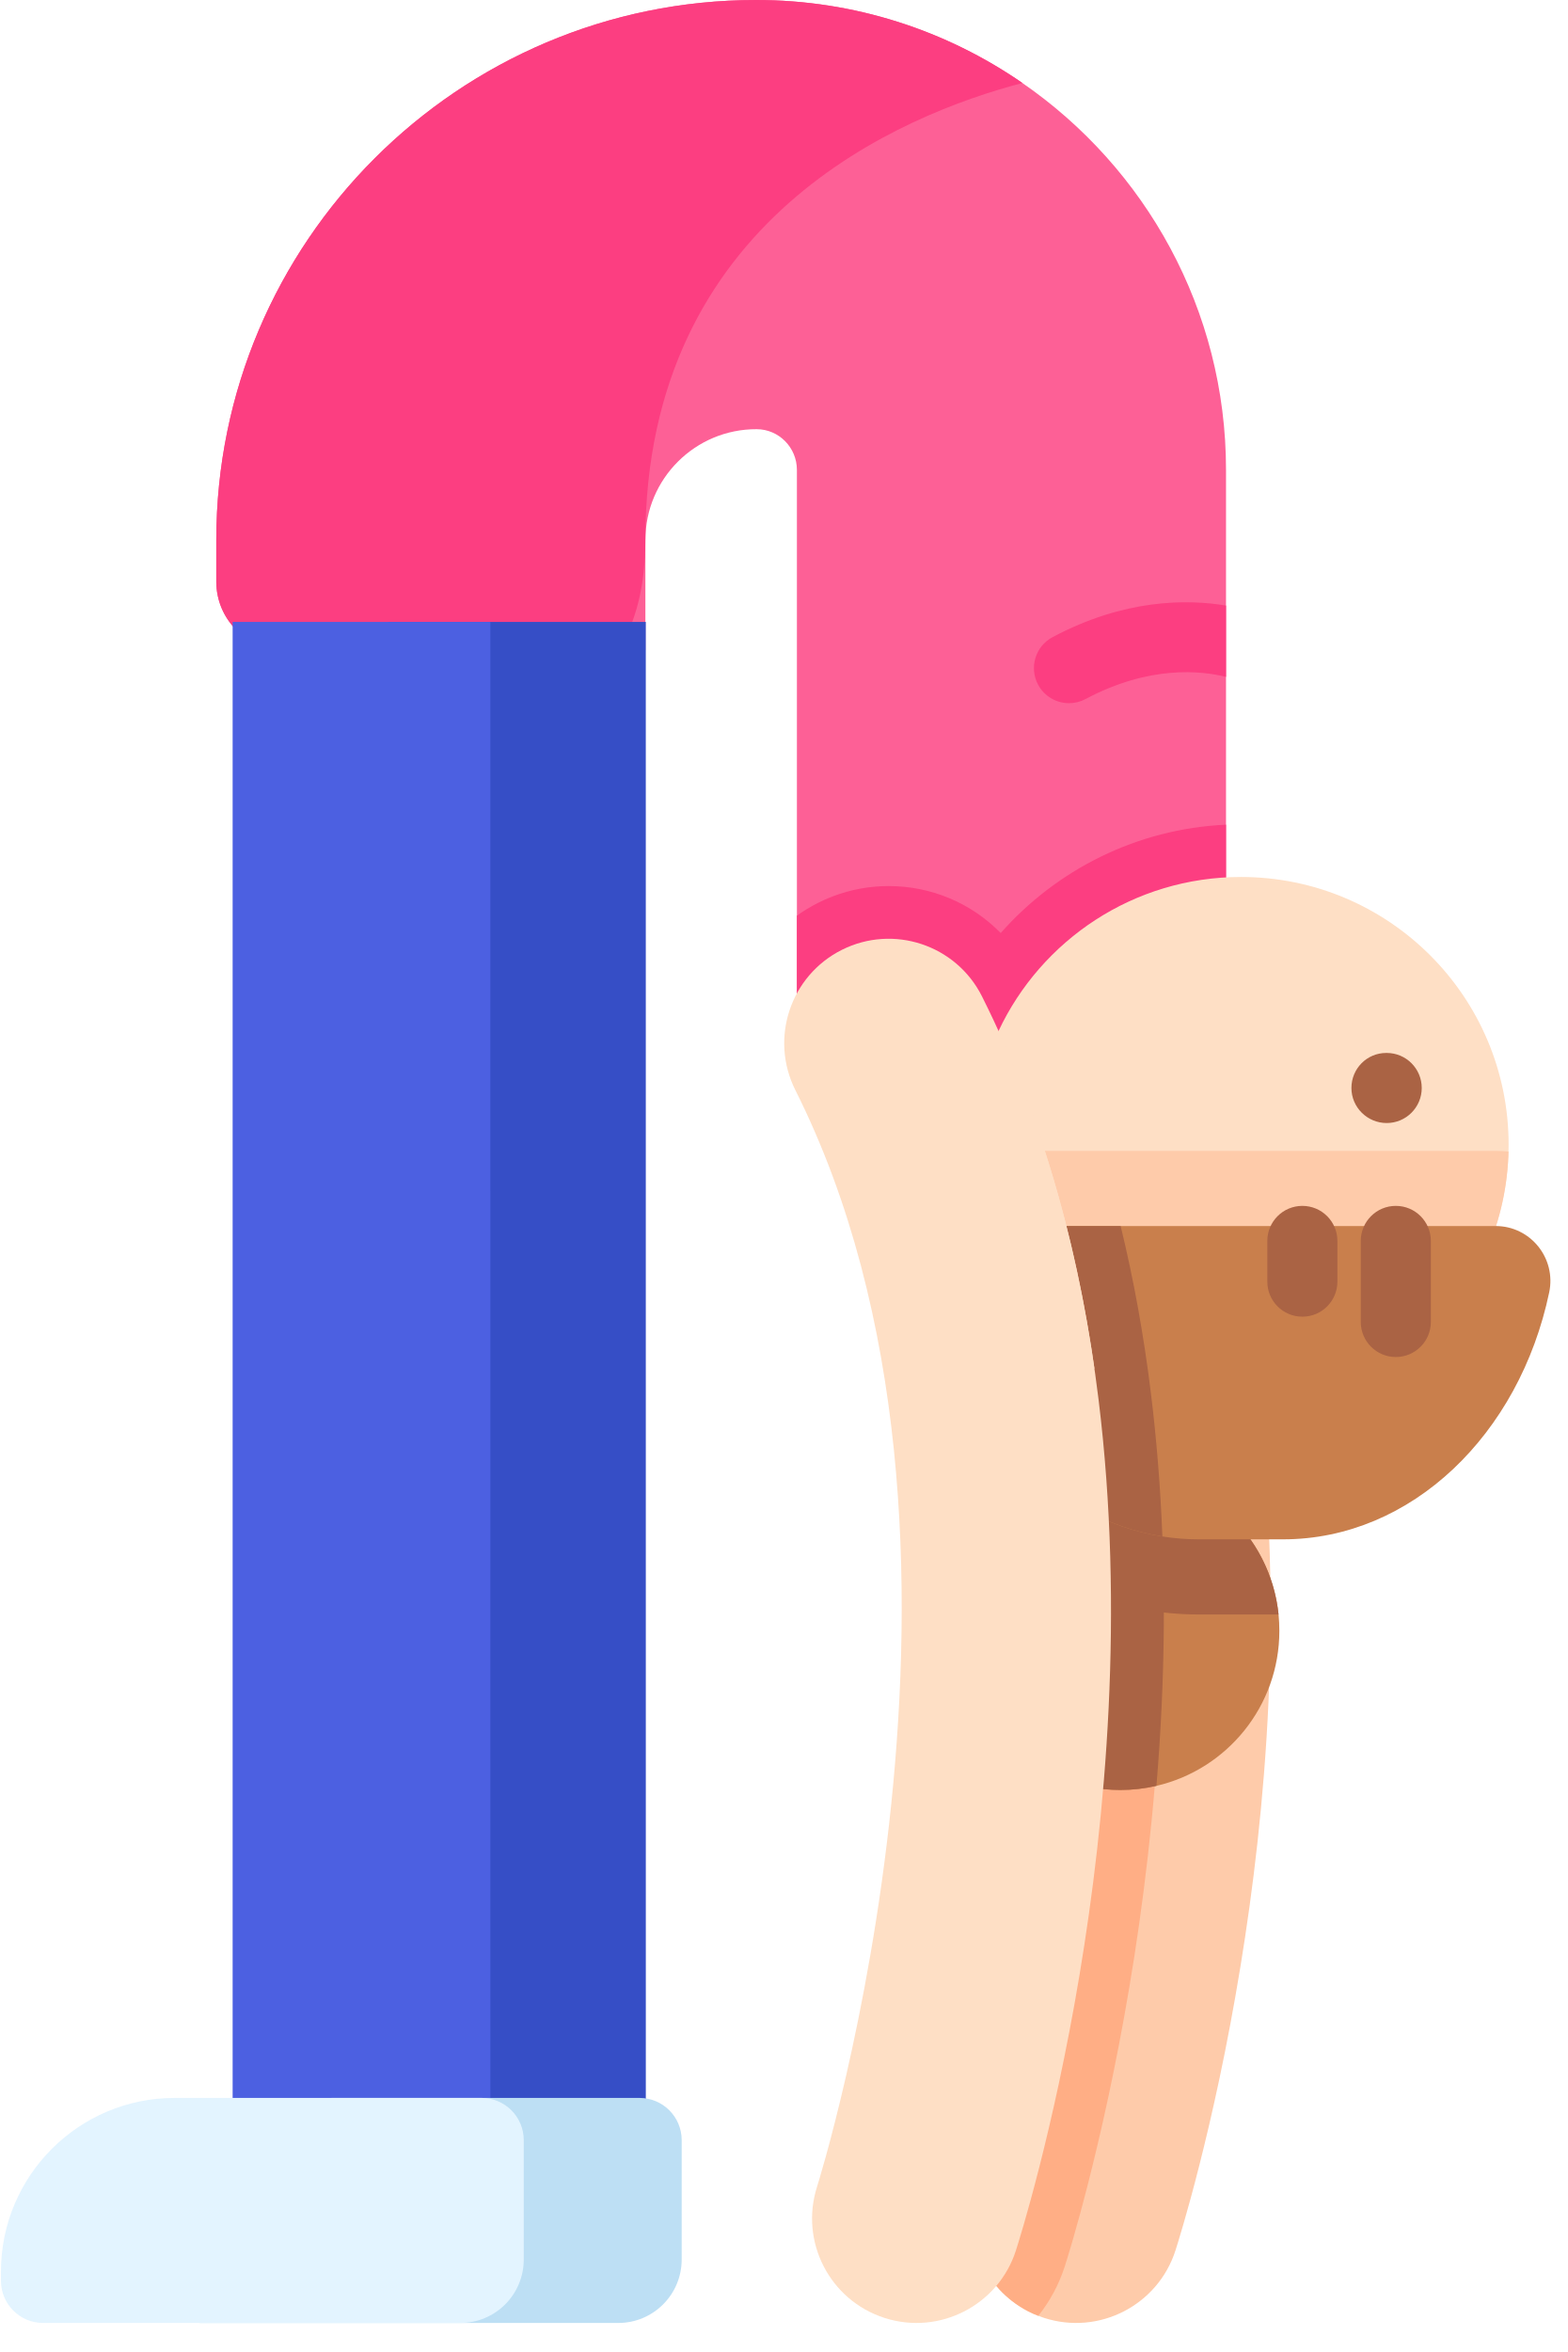
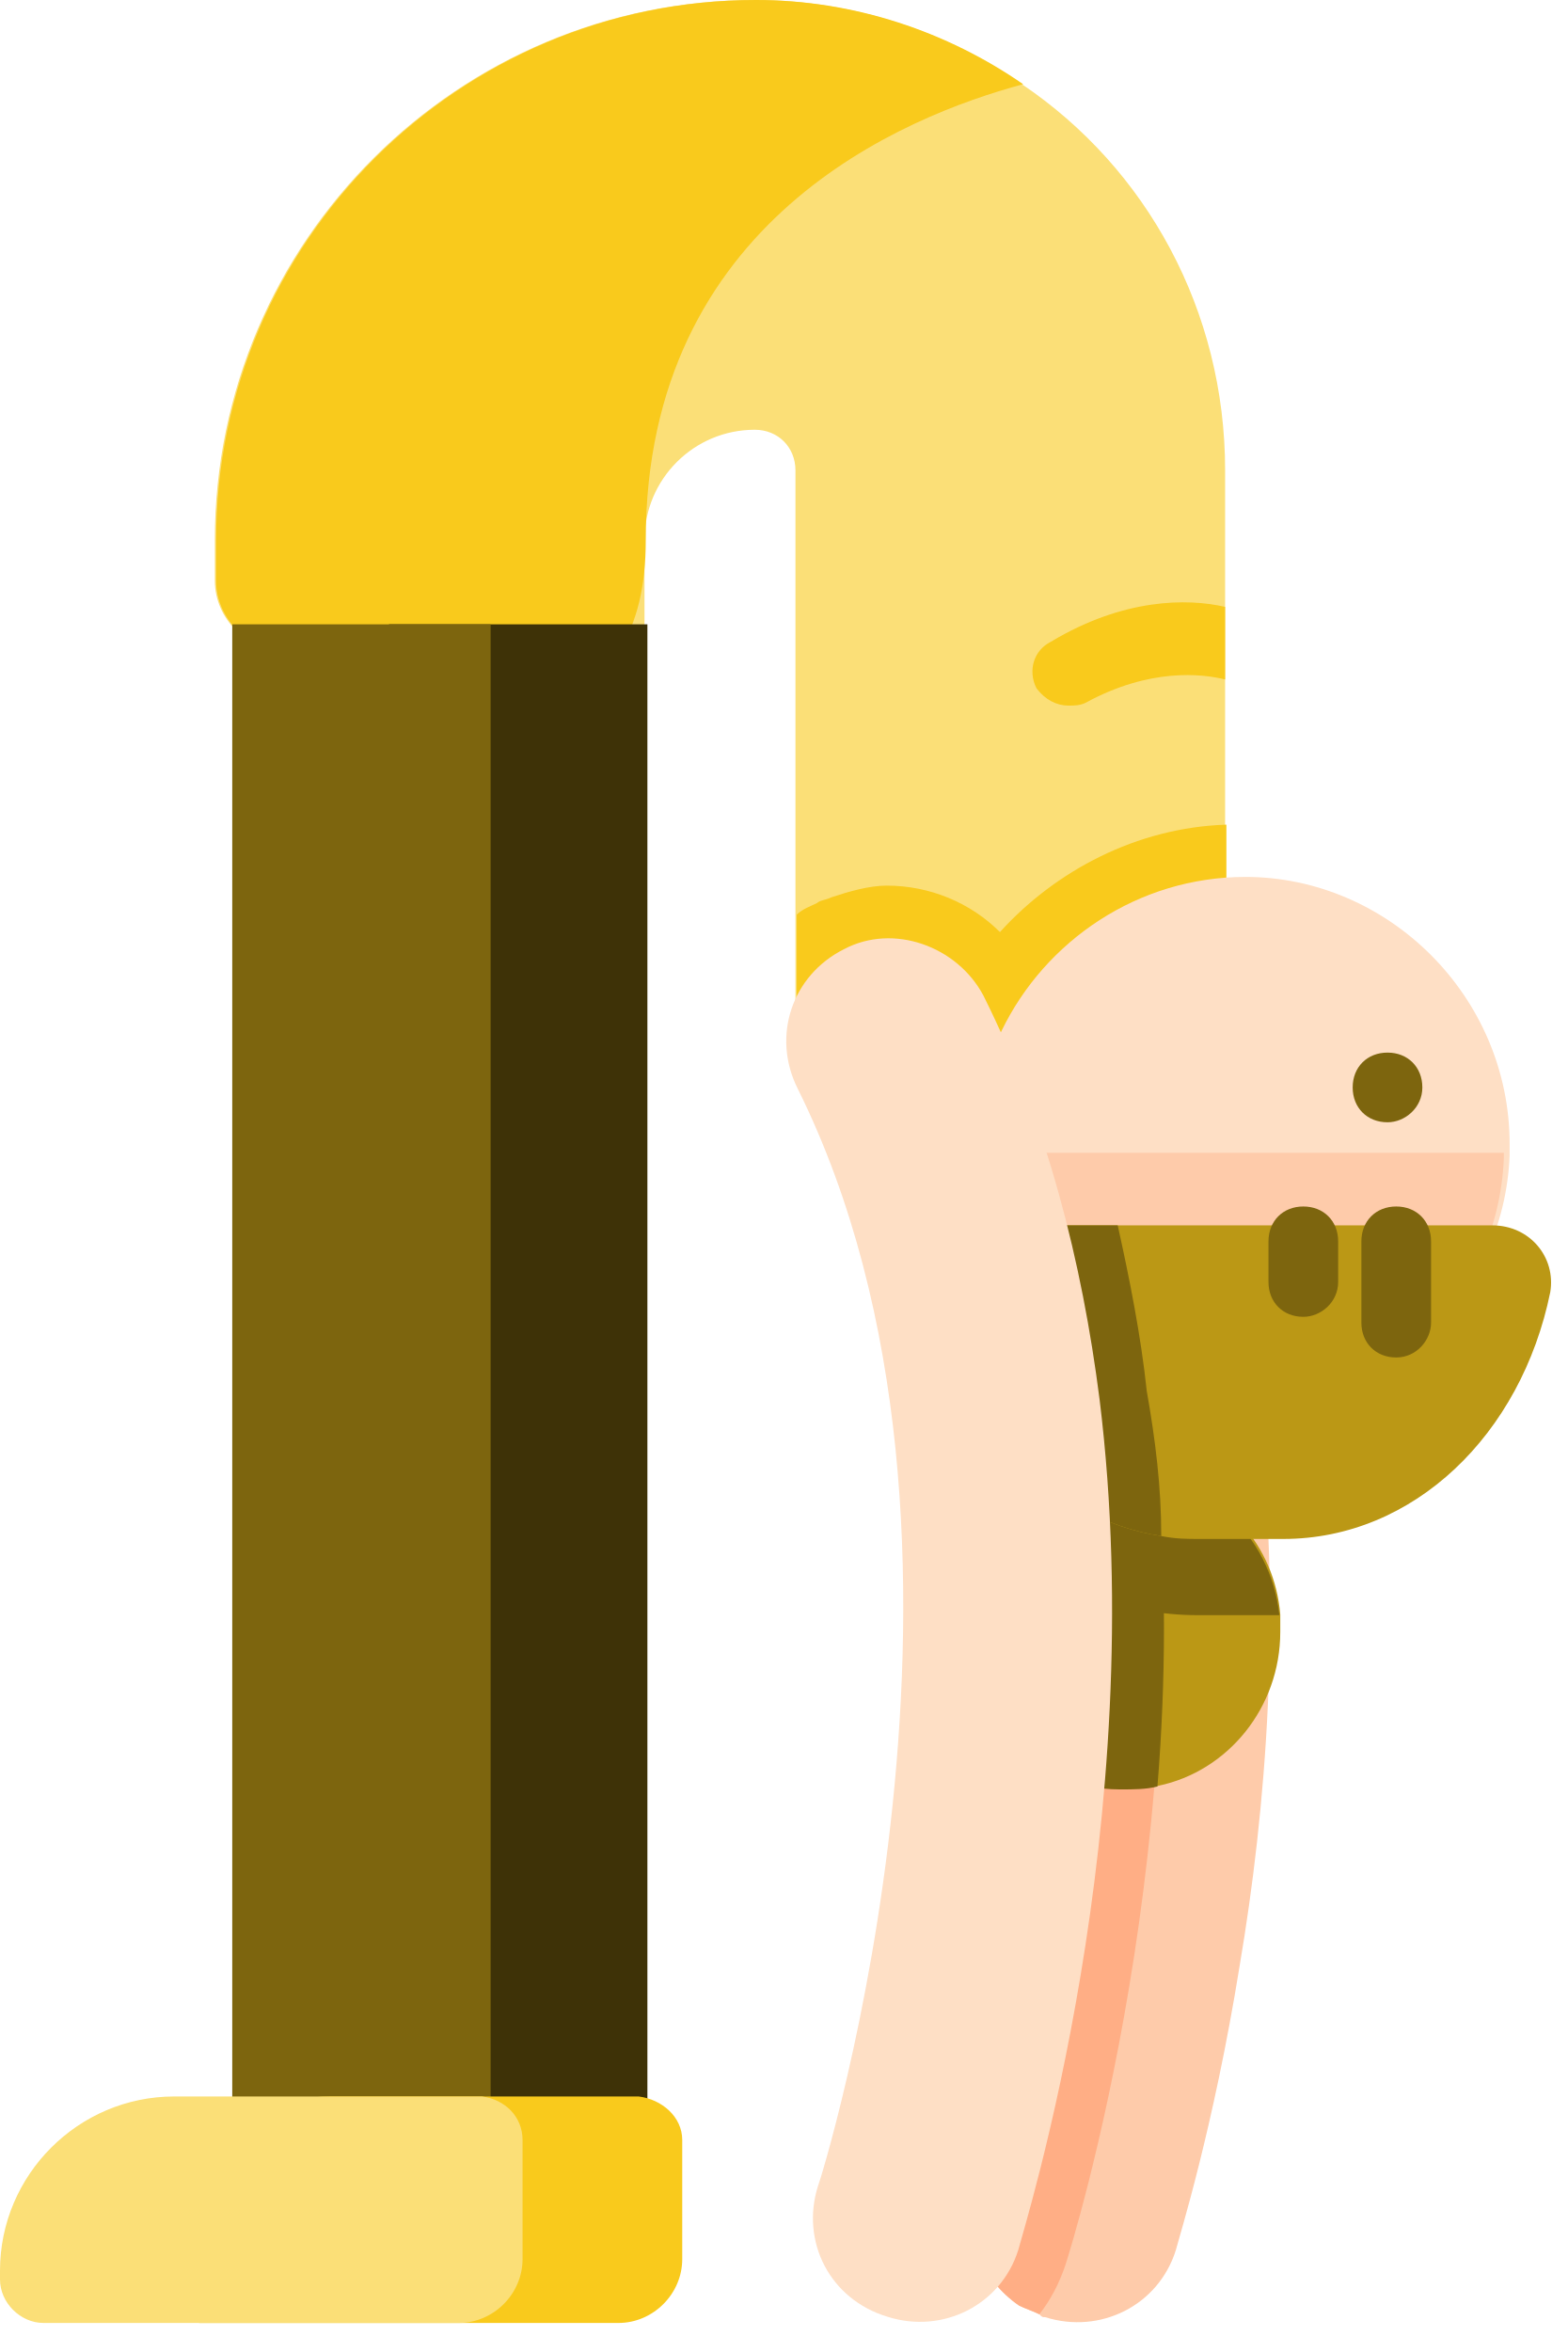
- <svg xmlns="http://www.w3.org/2000/svg" width="54px" height="81px" viewBox="0 0 54 81" version="1.1">
-   <g id="✨Symbols" stroke="none" stroke-width="1" fill="none" fill-rule="evenodd">
-     <g id="01-Base-/-Ic-/-Streching" transform="translate(-13, 0)" fill-rule="nonzero">
+ <svg xmlns="http://www.w3.org/2000/svg" version="1.1" id="Calque_1" x="0px" y="0px" viewBox="0 0 54 81" style="enable-background:new 0 0 54 81;" xml:space="preserve">
+   <style type="text/css">
+ 	.st0{fill:#FECBAA;}
+ 	.st1{fill:#FFAE85;}
+ 	.st2{fill:#FBDF77;}
+ 	.st3{fill:#F9CA1C;}
+ 	.st4{fill:#FEDFC5;}
+ 	.st5{fill:#BB9815;}
+ 	.st6{fill:#7D650E;}
+ 	.st7{fill:#3E3207;}
+ 	.st8{fill:#FAD549;}
+ 	.st9{fill:#FDEAA4;}
+ 	.st10{fill:#FEF4D2;}
+ </style>
+   <g>
+     <g transform="translate(-13, 0)">
      <g id="yoga" transform="translate(13, 0)">
-         <path d="M42.725,67.743 C41.816,73.309 40.615,77.112 40.489,77.505 C39.881,79.395 37.854,80.436 35.963,79.825 C35.895,79.804 35.829,79.78 35.765,79.754 C35.528,79.664 35.308,79.551 35.103,79.416 C33.775,78.555 33.135,76.882 33.64,75.305 C33.656,75.256 33.986,74.205 34.418,72.431 C35.535,67.845 37.343,58.421 36.185,49.014 C35.697,45.069 34.69,41.125 32.892,37.542 C32.064,35.889 32.625,33.903 34.139,32.917 C34.252,32.843 34.371,32.776 34.493,32.713 C34.595,32.662 34.701,32.613 34.806,32.575 C34.81,32.573 34.815,32.571 34.82,32.57 C36.526,31.913 38.484,32.645 39.321,34.315 C39.987,35.644 40.565,37.004 41.061,38.389 C42.213,41.594 42.933,44.91 43.337,48.193 C44.217,55.355 43.609,62.369 42.725,67.743 Z" id="Path" fill="#FECBAA" />
-         <path d="M36.679,78.046 C36.475,78.68 36.163,79.256 35.765,79.754 C35.528,79.664 35.308,79.551 35.103,79.416 C33.775,78.555 33.135,76.882 33.64,75.305 C33.656,75.256 33.986,74.205 34.418,72.431 C35.535,67.845 37.343,58.421 36.185,49.014 C35.697,45.069 34.69,41.125 32.892,37.542 C32.064,35.889 32.625,33.903 34.139,32.917 C34.252,32.843 34.371,32.776 34.493,32.713 C34.595,32.662 34.701,32.613 34.806,32.575 C35.036,32.864 35.237,33.18 35.408,33.52 C37.528,37.742 38.936,42.606 39.598,47.977 C41.445,62.991 36.876,77.438 36.679,78.046 Z" id="Path" fill="#FFAE85" />
-         <path d="M42.231,16.183 L42.231,35.707 L27.45,35.707 L27.45,16.183 C27.45,15.414 26.831,14.783 26.065,14.781 C23.952,14.772 22.231,16.486 22.231,18.598 L22.231,22.384 L9.803,22.384 C8.504,22.384 7.45,21.33 7.45,20.031 L7.45,18.598 C7.45,8.345 15.794,0 26.047,0 C29.449,0 32.61,1.056 35.218,2.859 C39.451,5.779 42.231,10.661 42.231,16.183 Z" id="Path" fill="#FD6096" />
-         <g id="Group" transform="translate(7.34375, 0)" fill="#FC3E81">
-           <path d="M34.887,28.401 L34.887,35.706 L20.106,35.706 L20.106,31.535 C20.335,31.37 20.581,31.221 20.84,31.091 C20.967,31.028 21.144,30.944 21.342,30.87 C21.958,30.634 22.607,30.515 23.265,30.515 C24.751,30.515 26.127,31.113 27.126,32.133 C29.045,29.96 31.803,28.543 34.887,28.401 Z" id="Path" />
-           <path d="M27.874,2.858 C23.743,3.938 14.886,7.544 14.886,18.598 C14.886,20.177 14.557,21.421 13.969,22.383 L2.459,22.383 C1.159,22.383 0.106,21.33 0.106,20.031 L0.106,18.598 C0.106,8.344 8.45,0 18.704,0 C22.106,0 25.265,1.056 27.874,2.858 Z" id="Path" />
+         <path id="Path" class="st0" d="M42.7,67.7c-0.9,5.6-2.1,9.4-2.2,9.8c-0.6,1.9-2.6,2.9-4.5,2.3c-0.1,0-0.1,0-0.2-0.1     c-0.2-0.1-0.5-0.2-0.7-0.3c-1.3-0.9-2-2.5-1.5-4.1c0,0,0.3-1.1,0.8-2.9c1.1-4.6,2.9-14,1.8-23.4c-0.5-3.9-1.5-7.9-3.3-11.5     c-0.8-1.7-0.3-3.6,1.2-4.6c0.1-0.1,0.2-0.1,0.4-0.2c0.1-0.1,0.2-0.1,0.3-0.1c0,0,0,0,0,0c1.7-0.7,3.7,0.1,4.5,1.7     c0.7,1.3,1.2,2.7,1.7,4.1c1.2,3.2,1.9,6.5,2.3,9.8C44.2,55.4,43.6,62.4,42.7,67.7z" />
+         <path class="st1" d="M36.7,78c-0.2,0.6-0.5,1.2-0.9,1.7c-0.2-0.1-0.5-0.2-0.7-0.3c-1.3-0.9-2-2.5-1.5-4.1c0,0,0.3-1.1,0.8-2.9     c1.1-4.6,2.9-14,1.8-23.4c-0.5-3.9-1.5-7.9-3.3-11.5c-0.8-1.7-0.3-3.6,1.2-4.6c0.1-0.1,0.2-0.1,0.4-0.2c0.1-0.1,0.2-0.1,0.3-0.1     c0.2,0.3,0.4,0.6,0.6,0.9c2.1,4.2,3.5,9.1,4.2,14.5C41.4,63,36.9,77.4,36.7,78z" />
+         <path class="st2" d="M42.2,16.2v19.5H27.4V16.2c0-0.8-0.6-1.4-1.4-1.4c-2.1,0-3.8,1.7-3.8,3.8v3.8H9.8c-1.3,0-2.4-1.1-2.4-2.4     v-1.4C7.4,8.3,15.8,0,26,0c3.4,0,6.6,1.1,9.2,2.9C39.5,5.8,42.2,10.7,42.2,16.2z" />
+         <g id="Group" transform="translate(7.34375, 0)">
+           <path class="st3" d="M34.9,28.4v7.3H20.1v-4.2c0.2-0.2,0.5-0.3,0.7-0.4c0.1-0.1,0.3-0.1,0.5-0.2c0.6-0.2,1.3-0.4,1.9-0.4      c1.5,0,2.9,0.6,3.9,1.6C29,30,31.8,28.5,34.9,28.4z" />
+           <path class="st3" d="M27.9,2.9c-4.1,1.1-13,4.7-13,15.7c0,1.6-0.3,2.8-0.9,3.8H2.5c-1.3,0-2.4-1.1-2.4-2.4v-1.4      C0.1,8.3,8.5,0,18.7,0C22.1,0,25.3,1.1,27.9,2.9z" />
        </g>
-         <path d="M51.965,39.421 C51.965,39.5 51.965,39.581 51.961,39.659 C51.961,39.713 51.958,39.767 51.956,39.819 C51.748,44.727 47.705,48.64 42.745,48.64 C40.882,48.64 39.15,48.087 37.7,47.141 C35.288,45.56 33.663,42.883 33.535,39.819 C33.531,39.767 33.53,39.713 33.53,39.659 C33.525,39.581 33.525,39.5 33.525,39.421 C33.525,38.022 33.836,36.696 34.394,35.509 C35.865,32.373 39.052,30.202 42.745,30.202 C47.837,30.202 51.965,34.327 51.965,39.421 Z" id="Path" fill="#FEDFC5" />
-         <path d="M33.529,39.658 C33.675,39.642 33.823,39.635 33.972,39.635 L51.518,39.635 C51.667,39.635 51.815,39.642 51.961,39.658 C51.961,39.712 51.958,39.767 51.956,39.818 C51.749,44.728 47.705,48.64 42.746,48.64 C37.785,48.64 33.741,44.728 33.534,39.818 C33.532,39.767 33.529,39.713 33.529,39.658 Z" id="Path" fill="#FECBAA" />
-         <path d="M44.068,56.165 C44.068,58.763 42.261,60.94 39.834,61.503 C39.435,61.595 39.019,61.645 38.592,61.645 C35.564,61.645 33.113,59.19 33.113,56.165 C33.113,54.959 33.504,53.844 34.167,52.939 C35.16,51.573 36.771,50.687 38.592,50.687 C39.051,50.687 39.498,50.743 39.923,50.85 C42.127,51.401 43.805,53.288 44.041,55.601 C44.059,55.787 44.068,55.975 44.068,56.165 Z" id="Path" fill="#C97F4C" />
-         <g id="Group" transform="translate(32.96875, 50.625)" fill="#AA6344">
-           <path d="M6.865,10.878 C6.466,10.97 6.051,11.02 5.623,11.02 C2.595,11.02 0.144,8.565 0.144,5.54 C0.144,4.334 0.535,3.219 1.198,2.314 C2.191,0.948 3.803,0.062 5.624,0.062 C6.082,0.062 6.529,0.118 6.955,0.225 C7.204,3.628 7.174,7.189 6.865,10.878 Z" id="Path" />
-           <path d="M11.071,4.976 L8.328,4.976 C5.682,4.976 3.207,4 1.198,2.313 C2.191,0.948 3.802,0.062 5.623,0.062 C8.458,0.062 10.789,2.216 11.071,4.976 Z" id="Path" />
+         <path class="st4" d="M52,39.4c0,0.1,0,0.2,0,0.2c0,0.1,0,0.1,0,0.2c-0.2,4.9-4.3,8.8-9.2,8.8c-1.9,0-3.6-0.6-5-1.5     c-2.4-1.6-4-4.3-4.2-7.3c0-0.1,0-0.1,0-0.2c0-0.1,0-0.2,0-0.2c0-1.4,0.3-2.7,0.9-3.9c1.5-3.1,4.7-5.3,8.4-5.3     C47.8,30.2,52,34.3,52,39.4z" />
+         <path class="st0" d="M33.5,39.7c0.1,0,0.3,0,0.4,0h17.5c0.1,0,0.3,0,0.4,0c0,0.1,0,0.1,0,0.2c-0.2,4.9-4.3,8.8-9.2,8.8     c-5,0-9-3.9-9.2-8.8C33.5,39.8,33.5,39.7,33.5,39.7z" />
+         <path class="st5" d="M44.1,56.2c0,2.6-1.8,4.8-4.2,5.3c-0.4,0.1-0.8,0.1-1.2,0.1c-3,0-5.5-2.5-5.5-5.5c0-1.2,0.4-2.3,1.1-3.2     c1-1.4,2.6-2.3,4.4-2.3c0.5,0,0.9,0.1,1.3,0.2c2.2,0.6,3.9,2.4,4.1,4.8C44.1,55.8,44.1,56,44.1,56.2z" />
+         <g transform="translate(32.96875, 50.625)">
+           <path class="st6" d="M6.9,10.9C6.5,11,6.1,11,5.6,11c-3,0-5.5-2.5-5.5-5.5c0-1.2,0.4-2.3,1.1-3.2c1-1.4,2.6-2.3,4.4-2.3      c0.5,0,0.9,0.1,1.3,0.2C7.2,3.6,7.2,7.2,6.9,10.9z" />
+           <path class="st6" d="M11.1,5H8.3C5.7,5,3.2,4,1.2,2.3c1-1.4,2.6-2.3,4.4-2.3C8.5,0.1,10.8,2.2,11.1,5z" />
        </g>
-         <path d="M53.363,44.508 C52.337,49.394 48.623,53.013 44.194,53.013 L41.297,53.013 C40.87,53.013 40.451,52.98 40.039,52.914 C36.177,52.303 33.053,48.924 32.128,44.508 C31.88,43.332 32.771,42.223 33.972,42.223 L51.517,42.223 C52.72,42.223 53.611,43.332 53.363,44.508 Z" id="Path" fill="#C97F4C" />
-         <path d="M40.039,52.914 C36.177,52.303 33.053,48.924 32.128,44.508 C31.88,43.332 32.771,42.223 33.972,42.223 L38.602,42.223 C39.051,44.066 39.399,45.987 39.643,47.972 C39.841,49.582 39.973,51.23 40.039,52.914 Z" id="Path" fill="#AA6344" />
-         <path d="M13.369,21.418 L13.369,73.48 C13.369,76.716 15.205,79.501 17.593,79.653 C20.142,79.816 22.246,77.065 22.246,73.65 L22.245,21.418 L13.369,21.418 L13.369,21.418 Z" id="Path" fill="#364EC6" />
-         <path d="M8.013,21.418 L8.013,73.48 C8.013,76.716 9.85,79.501 12.237,79.653 C14.786,79.816 16.891,77.065 16.891,73.65 L16.89,21.418 L8.013,21.418 L8.013,21.418 Z" id="Path" fill="#4C60E1" />
-         <g id="Group" transform="translate(26.875, 32.1875)" fill="#FEDFC5">
-           <path d="M10.825,14.953 C8.413,13.373 6.789,10.696 6.66,7.631 C6.657,7.58 6.655,7.525 6.655,7.471 C6.65,7.394 6.65,7.313 6.65,7.234 C6.65,5.835 6.962,4.509 7.519,3.321 C7.951,4.268 8.34,5.228 8.69,6.201 C9.72,9.065 10.404,12.014 10.825,14.953 Z" id="Path" />
-           <path d="M10.965,16.007 C12.76,30.588 8.366,44.547 8.119,45.316 C7.511,47.207 5.484,48.247 3.593,47.639 C1.703,47.03 0.663,45.007 1.27,43.116 L1.27,43.116 C1.34,42.894 8.264,20.783 0.521,5.353 C-0.37,3.578 0.346,1.416 2.122,0.525 C3.897,-0.366 6.059,0.351 6.95,2.126 C9.163,6.535 10.387,11.305 10.965,16.007 Z" id="Path" />
+         <path class="st5" d="M53.4,44.5c-1,4.9-4.7,8.5-9.2,8.5h-2.9c-0.4,0-0.8,0-1.3-0.1c-3.9-0.6-7-4-7.9-8.4     c-0.2-1.2,0.6-2.3,1.8-2.3h17.5C52.7,42.2,53.6,43.3,53.4,44.5z" />
+         <path class="st6" d="M40,52.9c-3.9-0.6-7-4-7.9-8.4c-0.2-1.2,0.6-2.3,1.8-2.3h4.6c0.4,1.8,0.8,3.8,1,5.7     C39.8,49.6,40,51.2,40,52.9z" />
+         <path class="st7" d="M13.4,21.4v52.1c0,3.2,1.8,6,4.2,6.2c2.5,0.2,4.7-2.6,4.7-6l0-52.2H13.4L13.4,21.4z" />
+         <path class="st6" d="M8,21.4v52.1c0,3.2,1.8,6,4.2,6.2c2.5,0.2,4.7-2.6,4.7-6l0-52.2H8L8,21.4z" />
+         <g transform="translate(26.875, 32.1875)">
+           <path class="st4" d="M10.8,15c-2.4-1.6-4-4.3-4.2-7.3c0-0.1,0-0.1,0-0.2c0-0.1,0-0.2,0-0.2c0-1.4,0.3-2.7,0.9-3.9      C8,4.3,8.3,5.2,8.7,6.2C9.7,9.1,10.4,12,10.8,15z" />
+           <path class="st4" d="M11,16c1.8,14.6-2.6,28.5-2.8,29.3c-0.6,1.9-2.6,2.9-4.5,2.3C1.7,47,0.7,45,1.3,43.1l0,0      c0.1-0.2,7-22.3-0.7-37.8c-0.9-1.8-0.2-3.9,1.6-4.8C3.9-0.4,6.1,0.4,7,2.1C9.2,6.5,10.4,11.3,11,16z" />
        </g>
-         <path d="M42.231,20.855 L42.231,23.311 C41.392,23.1 39.601,22.897 37.389,24.076 C37.209,24.172 37.014,24.217 36.822,24.217 C36.391,24.217 35.974,23.985 35.757,23.578 C35.443,22.989 35.665,22.258 36.254,21.944 C38.722,20.629 40.871,20.628 42.231,20.855 Z" id="Path" fill="#FC3E81" />
-         <g id="Group" transform="translate(43.59375, 36.25)" fill="#AA6344">
-           <path d="M4.486,10.484 C3.819,10.484 3.279,9.943 3.279,9.277 L3.279,6.486 C3.279,5.82 3.819,5.279 4.486,5.279 C5.153,5.279 5.693,5.82 5.693,6.486 L5.693,9.277 C5.693,9.943 5.153,10.484 4.486,10.484 Z" id="Path" />
-           <path d="M1.267,9.095 C0.6,9.095 0.06,8.554 0.06,7.888 L0.06,6.486 C0.06,5.82 0.6,5.279 1.267,5.279 C1.934,5.279 2.474,5.82 2.474,6.486 L2.474,7.888 C2.474,8.554 1.934,9.095 1.267,9.095 Z" id="Path" />
-           <path d="M4.172,2.426 C3.505,2.426 2.957,1.885 2.957,1.219 C2.957,0.552 3.49,0.012 4.157,0.012 L4.172,0.012 C4.839,0.012 5.379,0.552 5.379,1.219 C5.379,1.885 4.838,2.426 4.172,2.426 Z" id="Path" />
+         <path class="st3" d="M42.2,20.9v2.5c-0.8-0.2-2.6-0.4-4.8,0.8c-0.2,0.1-0.4,0.1-0.6,0.1c-0.4,0-0.8-0.2-1.1-0.6     c-0.3-0.6-0.1-1.3,0.5-1.6C38.7,20.6,40.9,20.6,42.2,20.9z" />
+         <g transform="translate(43.59375, 36.25)">
+           <path class="st6" d="M4.5,10.5c-0.7,0-1.2-0.5-1.2-1.2V6.5c0-0.7,0.5-1.2,1.2-1.2s1.2,0.5,1.2,1.2v2.8      C5.7,9.9,5.2,10.5,4.5,10.5z" />
+           <path class="st6" d="M1.3,9.1c-0.7,0-1.2-0.5-1.2-1.2V6.5c0-0.7,0.5-1.2,1.2-1.2s1.2,0.5,1.2,1.2v1.4C2.5,8.6,1.9,9.1,1.3,9.1z" />
+           <path class="st6" d="M4.2,2.4C3.5,2.4,3,1.9,3,1.2S3.5,0,4.2,0h0c0.7,0,1.2,0.5,1.2,1.2S4.8,2.4,4.2,2.4z" />
        </g>
-         <path d="M23.481,73.703 L23.481,77.815 C23.481,79.022 22.502,80 21.296,80 L6.925,80 C6.122,80 5.472,79.35 5.472,78.547 L5.472,78.236 C5.472,74.93 8.152,72.25 11.458,72.25 L22.028,72.25 C22.83,72.25 23.481,72.901 23.481,73.703 Z" id="Path" fill="#BDDFF4" />
-         <path d="M18.041,73.703 L18.041,77.815 C18.041,79.022 17.063,80 15.856,80 L1.485,80 C0.683,80 0.033,79.35 0.033,78.547 L0.033,78.236 C0.033,74.93 2.712,72.25 6.018,72.25 L16.589,72.25 C17.391,72.25 18.041,72.901 18.041,73.703 Z" id="Path" fill="#E3F4FF" />
+         <path class="st3" d="M23.5,73.7v4.1c0,1.2-1,2.2-2.2,2.2H6.9c-0.8,0-1.5-0.7-1.5-1.5v-0.3c0-3.3,2.7-6,6-6H22     C22.8,72.3,23.5,72.9,23.5,73.7z" />
+         <path class="st2" d="M18,73.7v4.1c0,1.2-1,2.2-2.2,2.2H1.5C0.7,80,0,79.3,0,78.5v-0.3c0-3.3,2.7-6,6-6h10.6     C17.4,72.3,18,72.9,18,73.7z" />
      </g>
    </g>
  </g>
+   <rect x="111.5" y="21.4" class="st3" width="25.7" height="25.7" />
+   <rect x="-87.1" y="116.7" class="st7" width="25.7" height="25.7" />
+   <rect x="-49.3" y="116.7" class="st6" width="25.7" height="25.7" />
+   <rect x="-8.9" y="116.7" class="st5" width="25.7" height="25.7" />
+   <rect x="26.2" y="116.7" class="st3" width="25.7" height="25.7" />
+   <rect x="61.4" y="116.7" class="st8" width="25.7" height="25.7" />
+   <rect x="105" y="116.7" class="st2" width="25.7" height="25.7" />
+   <rect x="144.3" y="116.7" class="st9" width="25.7" height="25.7" />
+   <rect x="194.4" y="116.7" class="st10" width="25.7" height="25.7" />
</svg>
